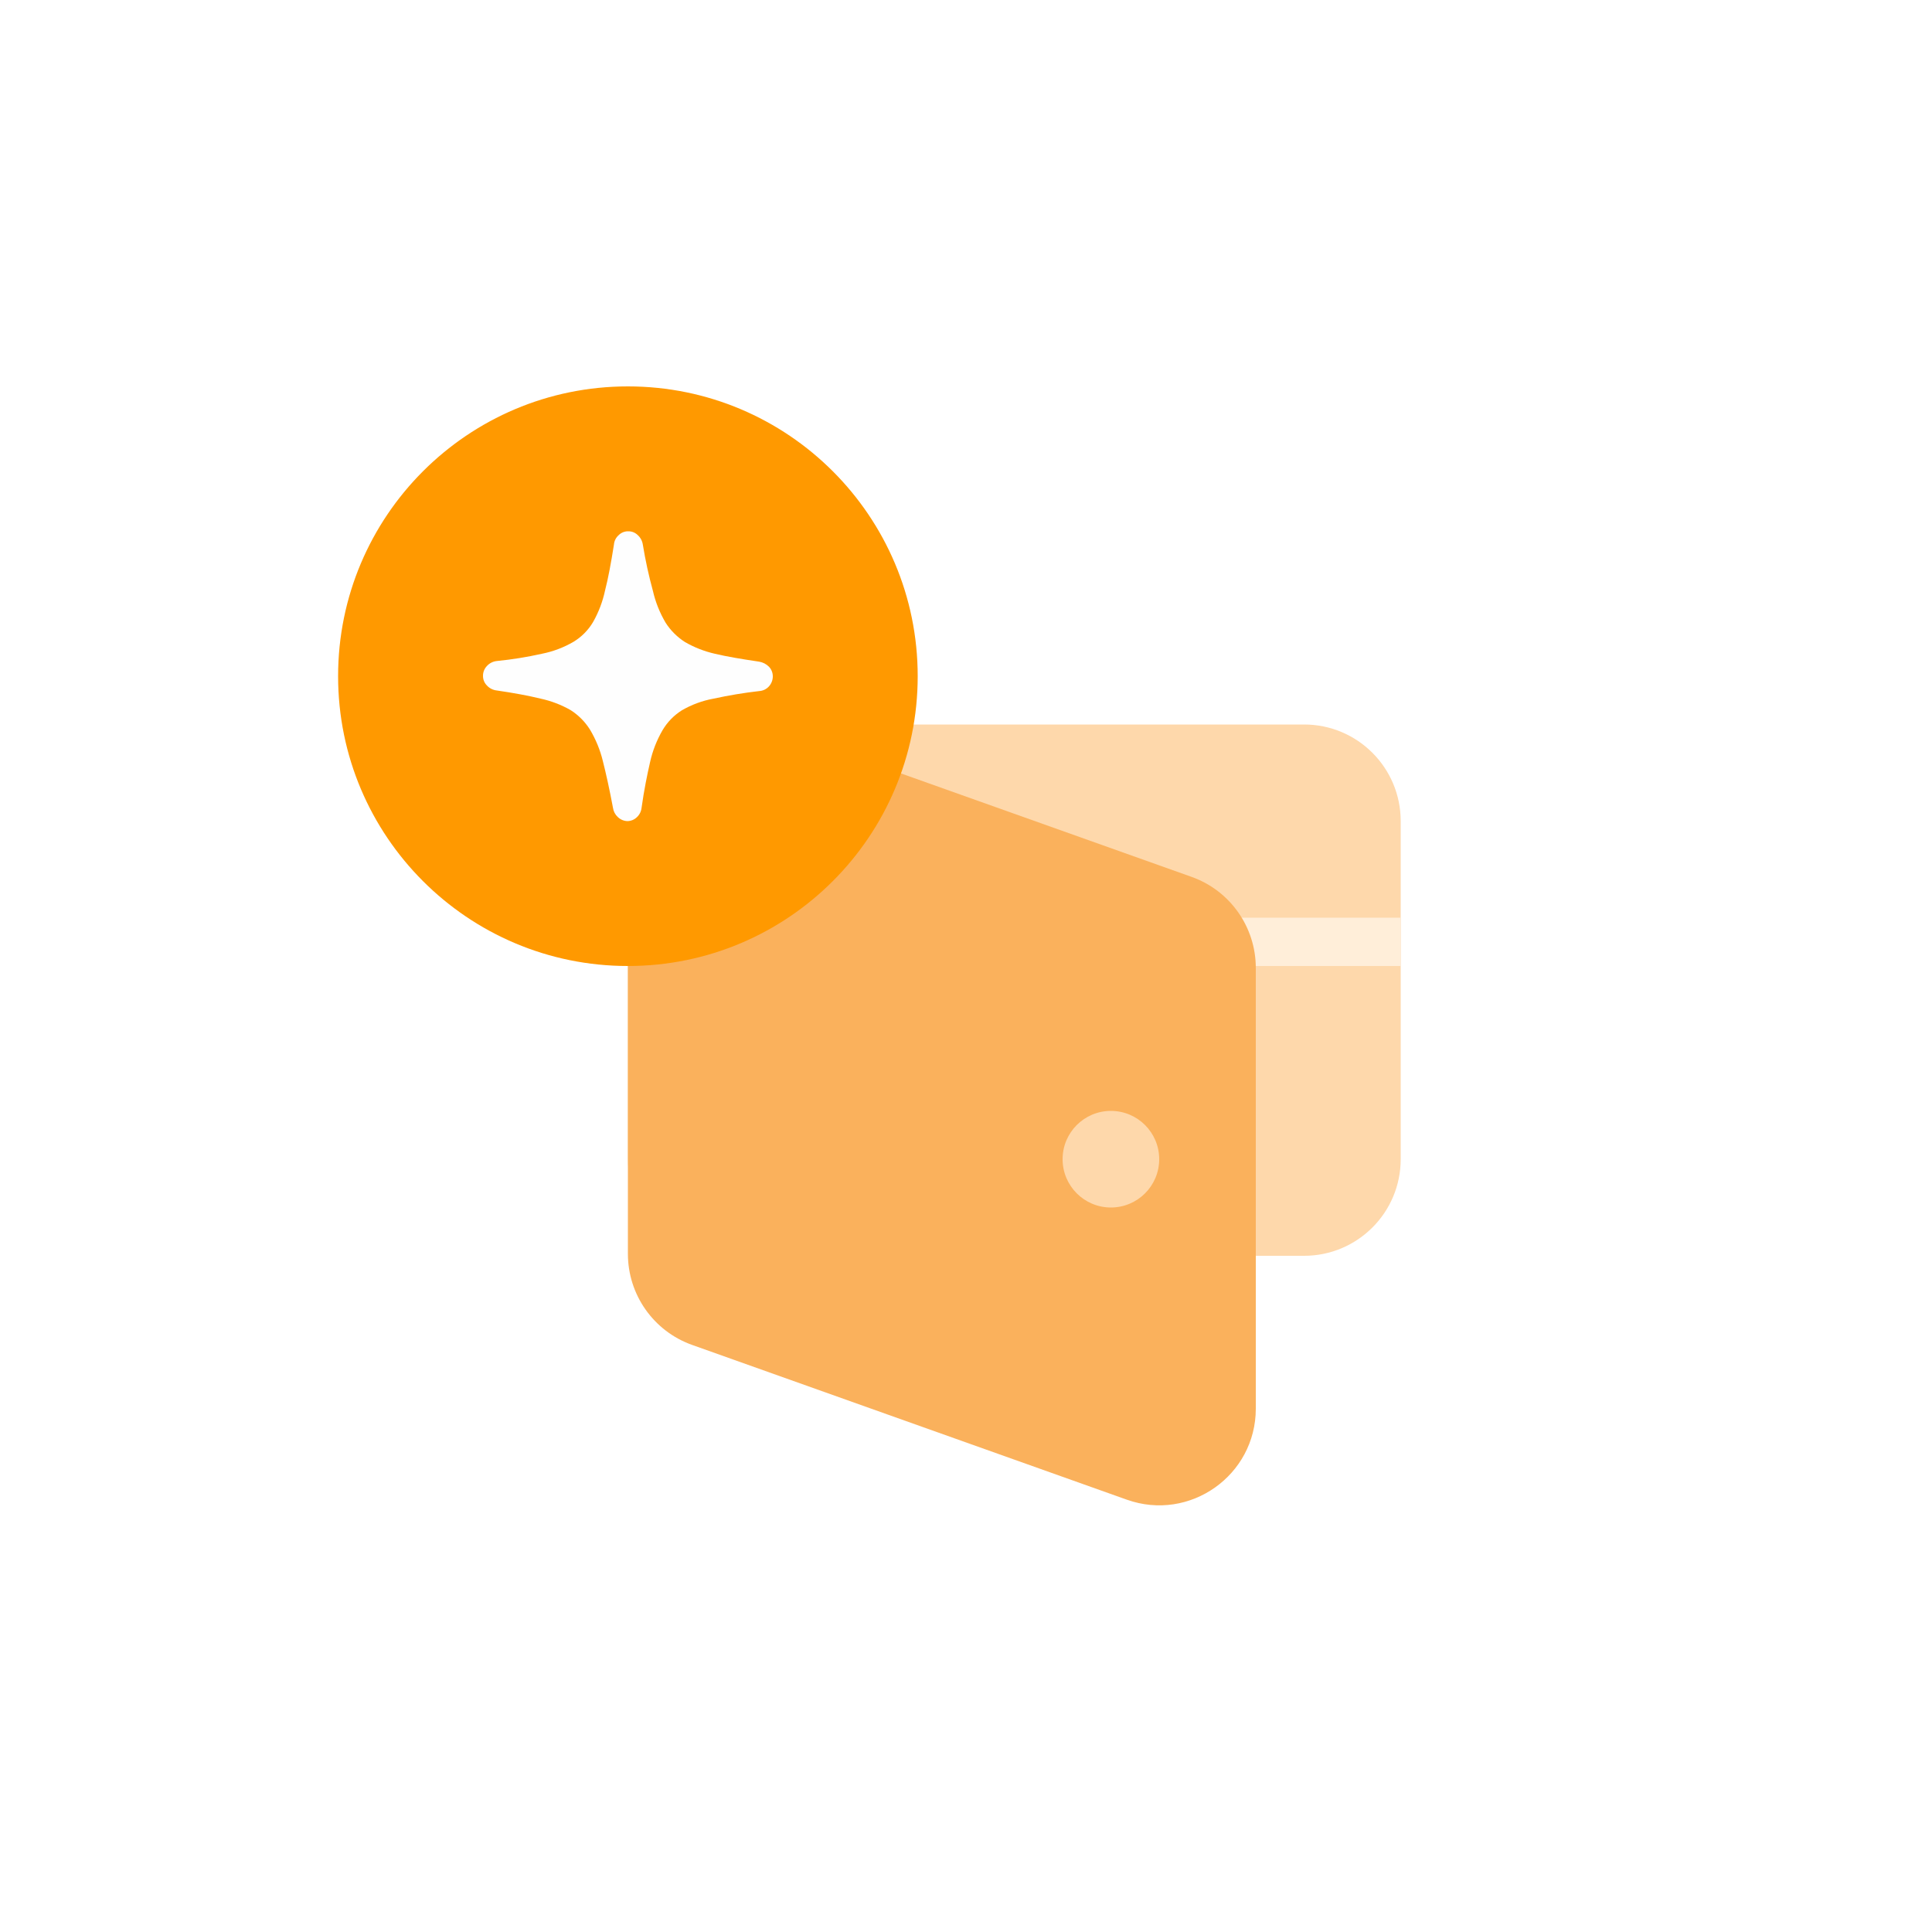
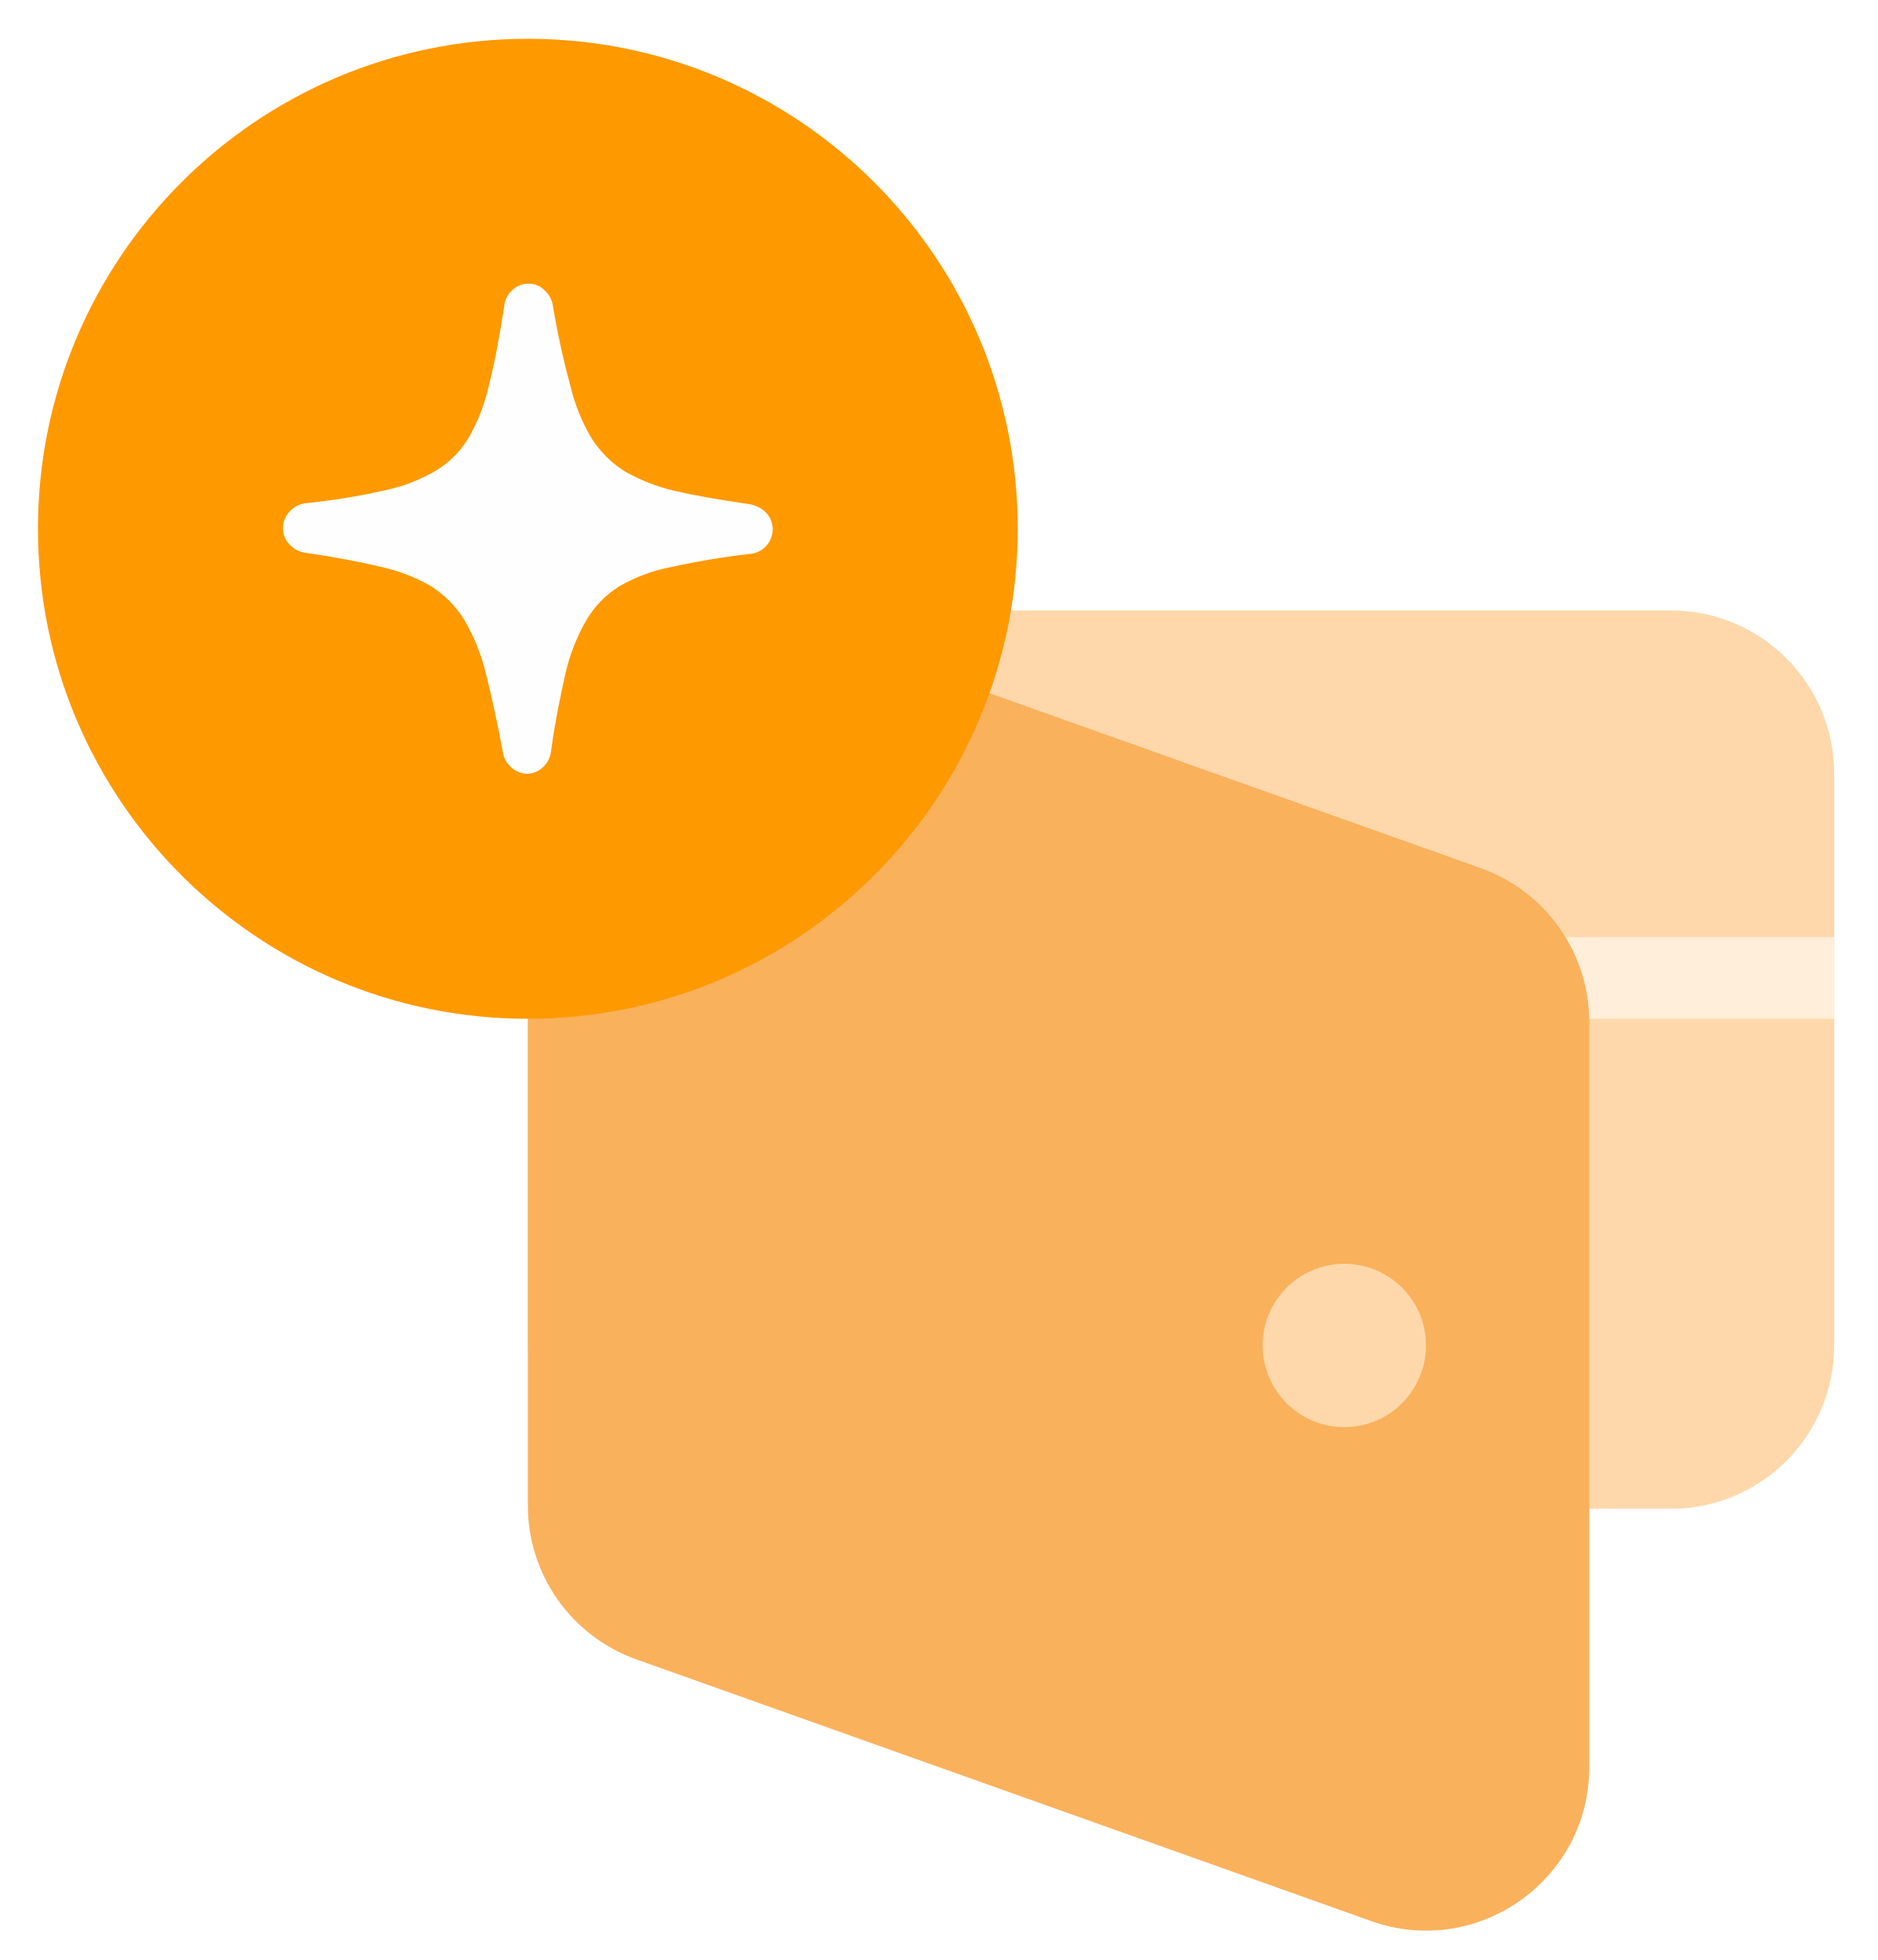
- <svg xmlns="http://www.w3.org/2000/svg" width="40" height="40" viewBox="0 0 40 40" fill="none">
-   <rect x="13" y="15" width="16" height="11" rx="2" fill="#FED8AB" />
-   <rect x="13" y="19" width="16" height="1" fill="#FFEED9" />
-   <path d="M13 16.835C13 15.453 14.369 14.487 15.671 14.951L24.671 18.155C25.468 18.439 26 19.194 26 20.04V29.165C26 30.547 24.631 31.513 23.329 31.049L14.329 27.845C13.532 27.561 13 26.806 13 25.96V16.835Z" fill="#FAB15C" />
-   <circle cx="23" cy="24" r="1" fill="#FED8AB" />
-   <circle cx="13" cy="14" r="6" fill="#FF9900" />
-   <path d="M12.79 16.915C12.736 16.865 12.701 16.798 12.691 16.725C12.619 16.338 12.547 16.017 12.481 15.755C12.425 15.525 12.334 15.304 12.212 15.101C12.11 14.94 11.973 14.803 11.812 14.701C11.619 14.591 11.411 14.512 11.195 14.465C10.952 14.406 10.643 14.347 10.282 14.295C10.204 14.286 10.132 14.249 10.079 14.19C10.053 14.164 10.033 14.133 10.02 14.1C10.006 14.066 10 14.03 10 13.994C9.999 13.918 10.027 13.846 10.079 13.791C10.132 13.732 10.204 13.695 10.282 13.686C10.598 13.655 10.912 13.604 11.221 13.535C11.452 13.489 11.674 13.405 11.877 13.286C12.042 13.185 12.18 13.046 12.278 12.88C12.394 12.676 12.478 12.455 12.527 12.225C12.593 11.97 12.652 11.649 12.711 11.275C12.717 11.2 12.752 11.129 12.81 11.079C12.836 11.052 12.868 11.032 12.903 11.018C12.938 11.005 12.976 10.998 13.013 11C13.049 11 13.084 11.007 13.116 11.02C13.149 11.034 13.179 11.054 13.204 11.079C13.261 11.13 13.298 11.2 13.309 11.275C13.362 11.6 13.432 11.921 13.519 12.238C13.572 12.469 13.661 12.69 13.781 12.893C13.884 13.054 14.021 13.19 14.182 13.293C14.374 13.404 14.582 13.485 14.799 13.535C15.048 13.594 15.357 13.646 15.718 13.699C15.795 13.712 15.866 13.749 15.921 13.804C15.973 13.859 16.001 13.931 16 14.007C15.999 14.082 15.971 14.154 15.921 14.21C15.869 14.268 15.796 14.303 15.718 14.308C15.4 14.344 15.085 14.397 14.772 14.465C14.541 14.507 14.319 14.589 14.116 14.707C13.951 14.811 13.814 14.953 13.716 15.12C13.598 15.324 13.511 15.545 13.46 15.775C13.4 16.037 13.335 16.352 13.282 16.731C13.273 16.804 13.238 16.872 13.184 16.921C13.131 16.972 13.06 17 12.987 17C12.913 16.997 12.843 16.967 12.79 16.915Z" fill="#FEFEFE" />
+ <svg xmlns="http://www.w3.org/2000/svg" width="23" height="24" fill="none">
+   <g>
+     <rect id="svg_1" fill="#FED8AB" rx="2" height="11" width="16" y="7.475" x="6.465" />
+     <rect id="svg_2" fill="#FFEED9" height="1" width="16" y="11.475" x="6.465" />
+     <path id="svg_3" fill="#FAB15C" d="m6.465,9.31c0,-1.382 1.369,-2.348 2.671,-1.884l9,3.204c0.797,0.284 1.329,1.038 1.329,1.884l0,9.125c0,1.382 -1.369,2.348 -2.671,1.884l-9,-3.204c-0.797,-0.284 -1.329,-1.038 -1.329,-1.884l0,-9.125z" />
+     <circle id="svg_4" fill="#FED8AB" r="1" cy="16.475" cx="16.465" />
+     <circle id="svg_5" fill="#FF9900" r="6" cy="6.475" cx="6.465" />
+     <path id="svg_6" fill="#FEFEFE" d="m6.255,9.39c-0.054,-0.05 -0.089,-0.117 -0.098,-0.19c-0.072,-0.387 -0.144,-0.707 -0.21,-0.969c-0.057,-0.23 -0.147,-0.451 -0.269,-0.655c-0.103,-0.161 -0.239,-0.297 -0.401,-0.4c-0.192,-0.11 -0.401,-0.189 -0.617,-0.236c-0.243,-0.059 -0.551,-0.118 -0.912,-0.17c-0.078,-0.009 -0.151,-0.046 -0.203,-0.105c-0.025,-0.026 -0.045,-0.057 -0.059,-0.09c-0.013,-0.034 -0.02,-0.07 -0.02,-0.106c-0.001,-0.075 0.028,-0.148 0.079,-0.203c0.053,-0.059 0.125,-0.096 0.203,-0.105c0.316,-0.031 0.629,-0.082 0.939,-0.151c0.231,-0.046 0.453,-0.13 0.656,-0.249c0.165,-0.101 0.302,-0.24 0.4,-0.406c0.116,-0.204 0.2,-0.425 0.249,-0.655c0.066,-0.255 0.125,-0.576 0.184,-0.95c0.005,-0.076 0.041,-0.146 0.099,-0.197c0.026,-0.026 0.058,-0.047 0.093,-0.061c0.035,-0.013 0.073,-0.02 0.11,-0.018c0.035,-0 0.071,0.006 0.103,0.02c0.033,0.013 0.062,0.034 0.087,0.059c0.057,0.051 0.095,0.121 0.105,0.197c0.054,0.324 0.124,0.646 0.21,0.963c0.054,0.231 0.142,0.451 0.263,0.655c0.103,0.161 0.239,0.297 0.4,0.4c0.193,0.111 0.401,0.193 0.617,0.242c0.249,0.059 0.558,0.111 0.919,0.164c0.077,0.013 0.148,0.05 0.203,0.105c0.051,0.055 0.08,0.128 0.079,0.203c-0.001,0.075 -0.029,0.147 -0.079,0.203c-0.052,0.058 -0.126,0.093 -0.203,0.098c-0.318,0.036 -0.633,0.089 -0.945,0.157c-0.231,0.042 -0.454,0.124 -0.656,0.242c-0.165,0.103 -0.302,0.245 -0.4,0.413c-0.118,0.204 -0.204,0.425 -0.256,0.655c-0.059,0.262 -0.125,0.576 -0.177,0.956c-0.01,0.073 -0.044,0.14 -0.099,0.19c-0.053,0.05 -0.124,0.078 -0.197,0.079c-0.074,-0.003 -0.144,-0.033 -0.197,-0.085z" />
+   </g>
</svg>
